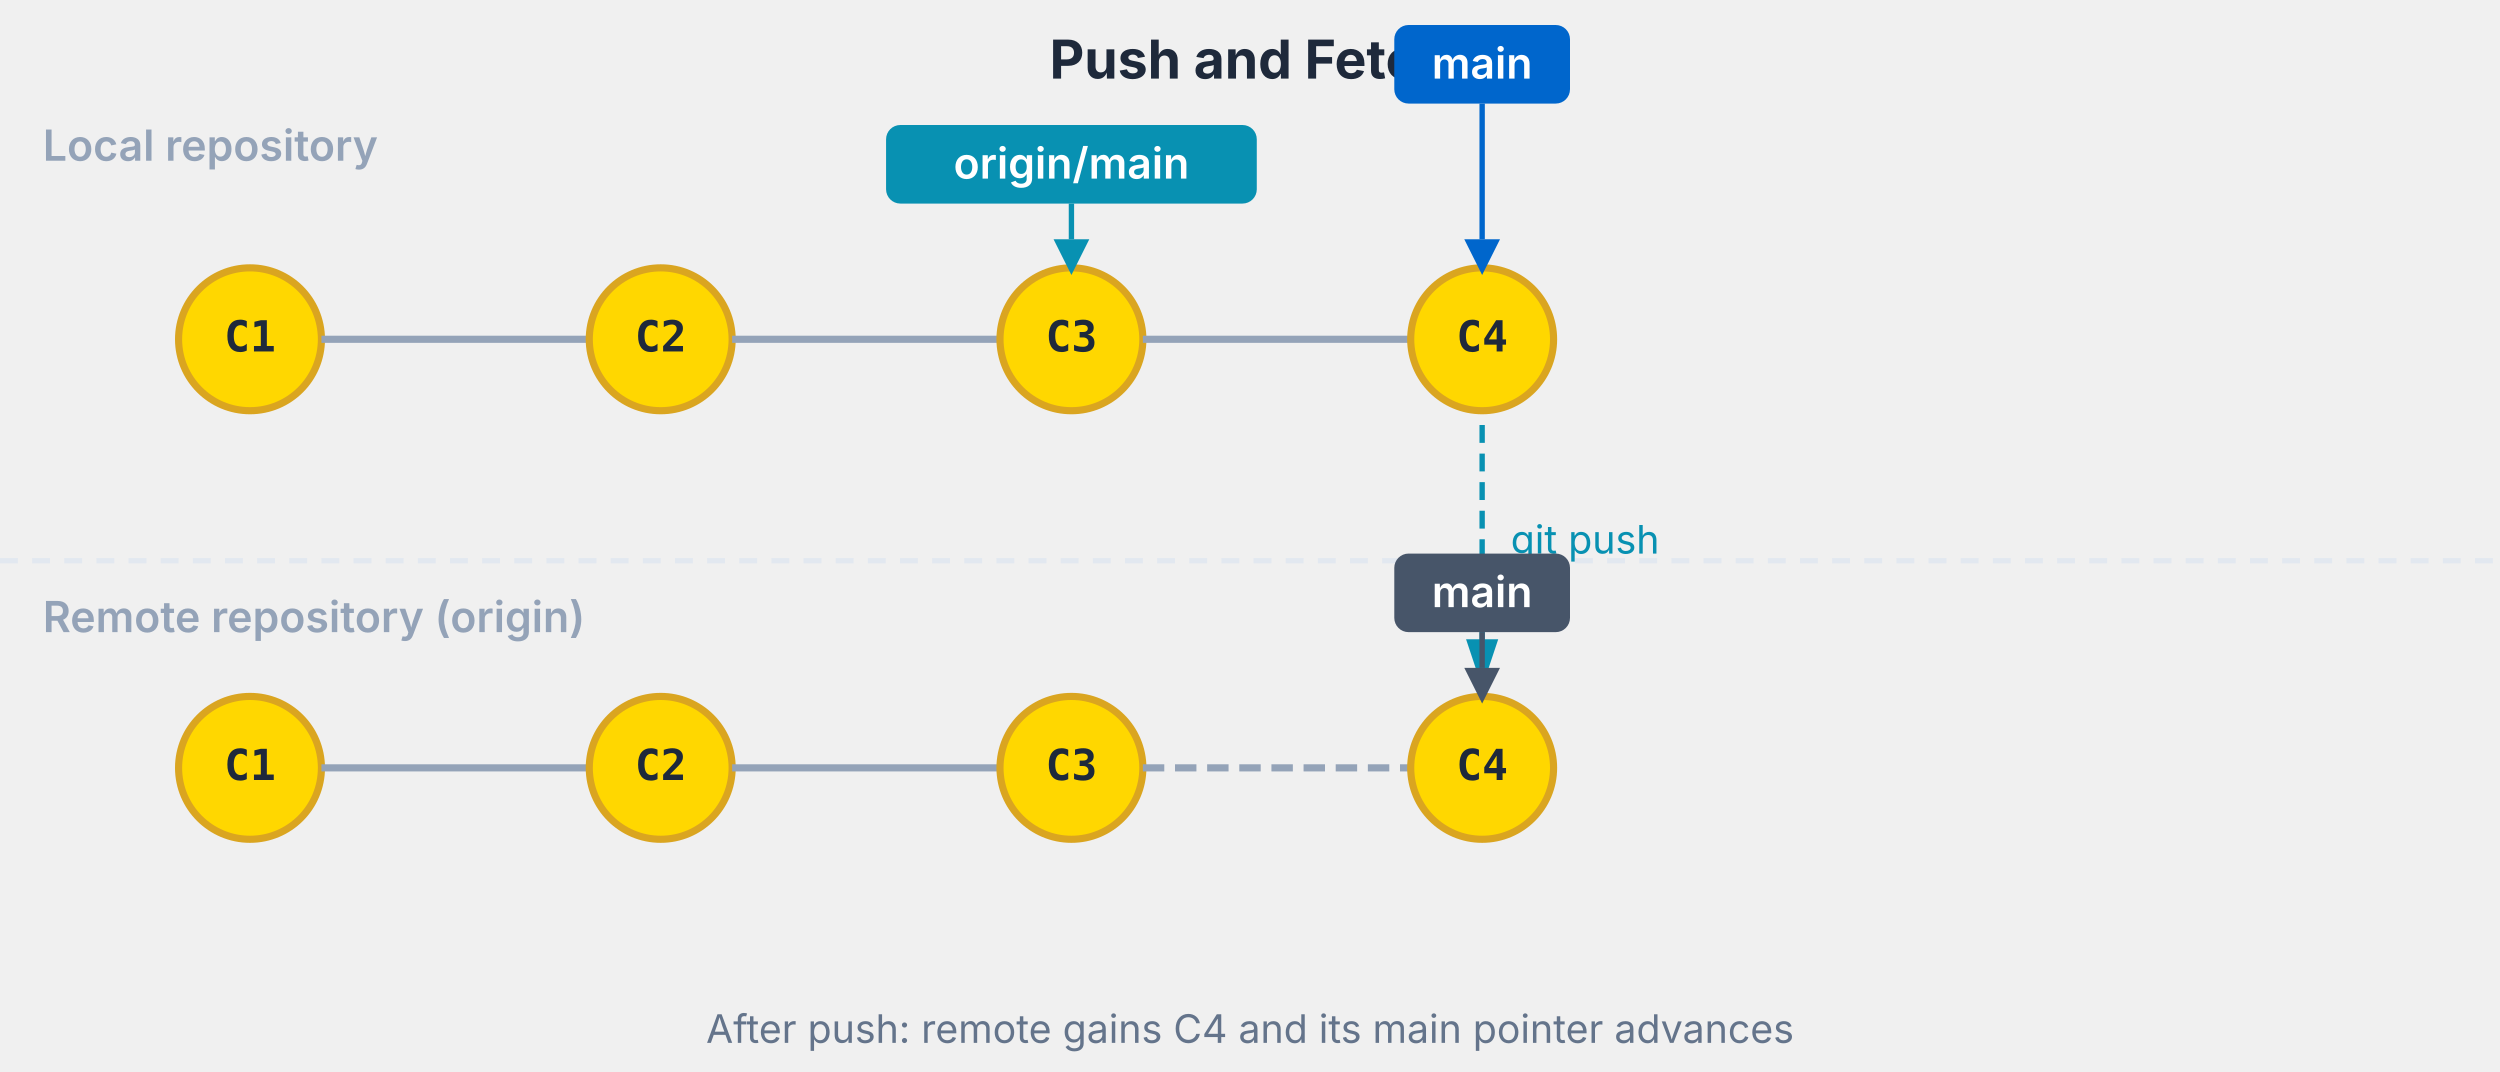
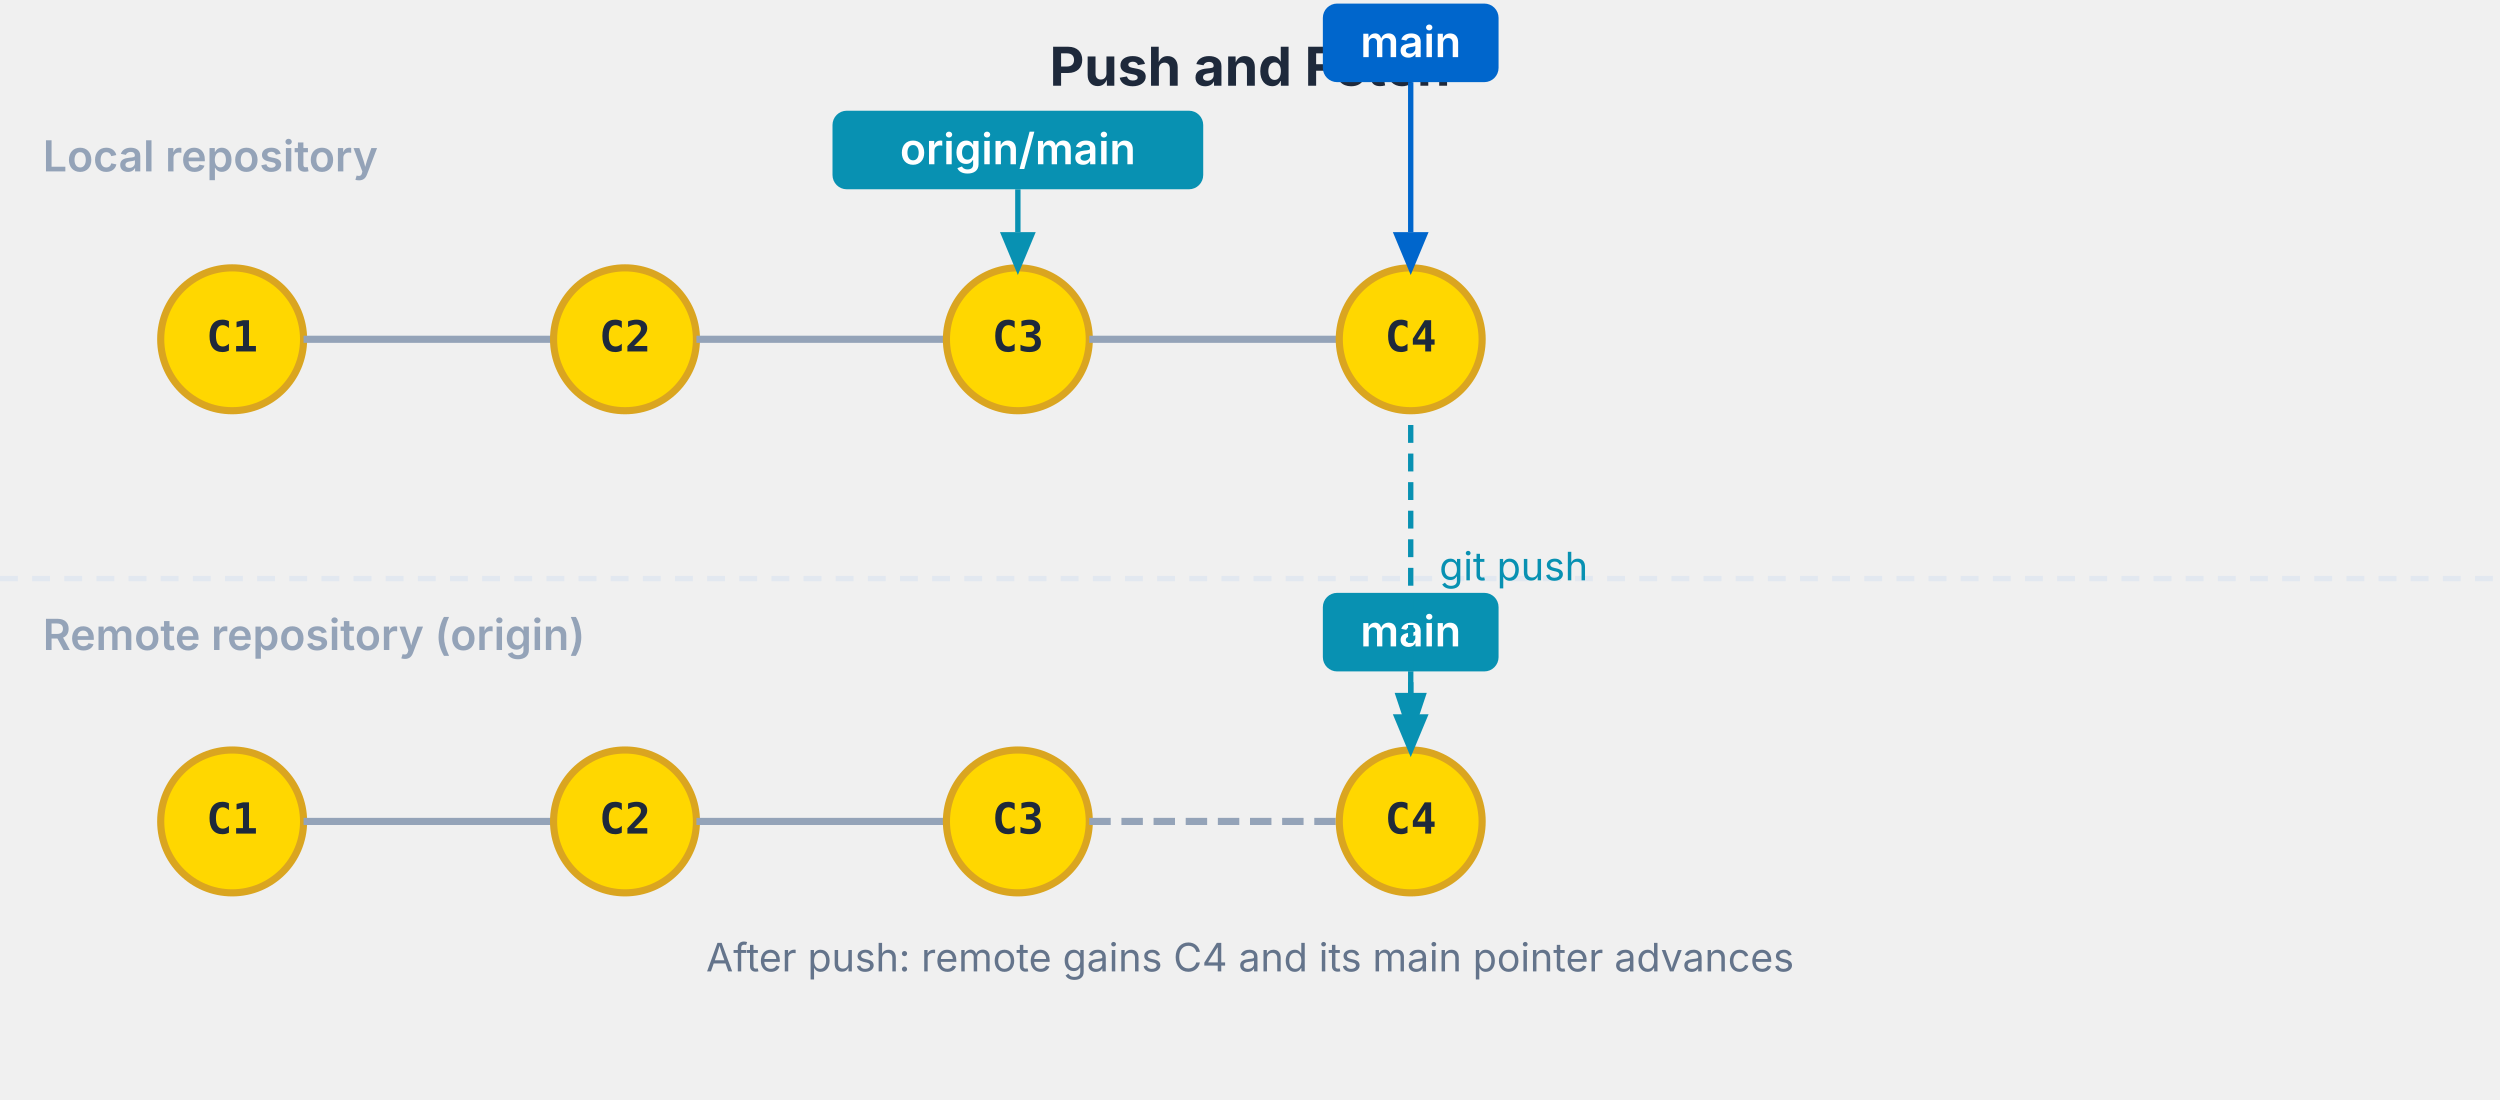
- <svg xmlns="http://www.w3.org/2000/svg" viewBox="0 0 700 300">
-   <text x="350" y="22" font-family="-apple-system, BlinkMacSystemFont, 'Segoe UI', sans-serif" font-size="15" font-weight="bold" text-anchor="middle" fill="#1e293b">Push and Fetch</text>
-   <text x="12" y="45" font-family="-apple-system, BlinkMacSystemFont, 'Segoe UI', sans-serif" font-size="12" font-weight="600" fill="#94a3b8">Local repository</text>
-   <line x1="0" y1="157" x2="700" y2="157" stroke="#e2e8f0" stroke-width="1.5" stroke-dasharray="5,4" />
-   <text x="12" y="177" font-family="-apple-system, BlinkMacSystemFont, 'Segoe UI', sans-serif" font-size="12" font-weight="600" fill="#94a3b8">Remote repository (origin)</text>
-   <circle cx="70" cy="95" r="20" fill="#FFD700" stroke="#DAA520" stroke-width="2" opacity="1" />
-   <text x="70" y="95" font-family="monospace" font-size="12" font-weight="bold" text-anchor="middle" dominant-baseline="middle" fill="#1e293b" opacity="1">C1</text>
-   <line x1="90" y1="95" x2="165" y2="95" stroke="#94a3b8" stroke-width="2" fill="none" />
-   <circle cx="185" cy="95" r="20" fill="#FFD700" stroke="#DAA520" stroke-width="2" opacity="1" />
-   <text x="185" y="95" font-family="monospace" font-size="12" font-weight="bold" text-anchor="middle" dominant-baseline="middle" fill="#1e293b" opacity="1">C2</text>
-   <line x1="205" y1="95" x2="280" y2="95" stroke="#94a3b8" stroke-width="2" fill="none" />
-   <circle cx="300" cy="95" r="20" fill="#FFD700" stroke="#DAA520" stroke-width="2" opacity="1" />
-   <text x="300" y="95" font-family="monospace" font-size="12" font-weight="bold" text-anchor="middle" dominant-baseline="middle" fill="#1e293b" opacity="1">C3</text>
-   <line x1="320" y1="95" x2="395" y2="95" stroke="#94a3b8" stroke-width="2" fill="none" />
-   <circle cx="415" cy="95" r="20" fill="#FFD700" stroke="#DAA520" stroke-width="2" opacity="1" />
-   <text x="415" y="95" font-family="monospace" font-size="12" font-weight="bold" text-anchor="middle" dominant-baseline="middle" fill="#1e293b" opacity="1">C4</text>
-   <rect x="390.4" y="7.0" width="49.2" height="22" rx="4" fill="#0066CC" />
-   <text x="415" y="22.0" font-family="-apple-system, BlinkMacSystemFont, 'Segoe UI', sans-serif" font-size="12" font-weight="600" text-anchor="middle" fill="white">main</text>
-   <line x1="415" y1="29" x2="415" y2="67.0" stroke="#0066CC" stroke-width="1.5" />
-   <polygon points="410,67.0 420,67.0 415,77.0" fill="#0066CC" />
-   <rect x="248.1" y="35.0" width="103.8" height="22" rx="4" fill="#0891B2" />
-   <text x="300" y="50.0" font-family="-apple-system, BlinkMacSystemFont, 'Segoe UI', sans-serif" font-size="12" font-weight="600" text-anchor="middle" fill="white">origin/main</text>
-   <line x1="300" y1="57" x2="300" y2="67.0" stroke="#0891B2" stroke-width="1.5" />
-   <polygon points="295,67.0 305,67.0 300,77.0" fill="#0891B2" />
-   <circle cx="70" cy="215" r="20" fill="#FFD700" stroke="#DAA520" stroke-width="2" opacity="1" />
-   <text x="70" y="215" font-family="monospace" font-size="12" font-weight="bold" text-anchor="middle" dominant-baseline="middle" fill="#1e293b" opacity="1">C1</text>
-   <line x1="90" y1="215" x2="165" y2="215" stroke="#94a3b8" stroke-width="2" fill="none" />
-   <circle cx="185" cy="215" r="20" fill="#FFD700" stroke="#DAA520" stroke-width="2" opacity="1" />
-   <text x="185" y="215" font-family="monospace" font-size="12" font-weight="bold" text-anchor="middle" dominant-baseline="middle" fill="#1e293b" opacity="1">C2</text>
-   <line x1="205" y1="215" x2="280" y2="215" stroke="#94a3b8" stroke-width="2" fill="none" />
-   <circle cx="300" cy="215" r="20" fill="#FFD700" stroke="#DAA520" stroke-width="2" opacity="1" />
-   <text x="300" y="215" font-family="monospace" font-size="12" font-weight="bold" text-anchor="middle" dominant-baseline="middle" fill="#1e293b" opacity="1">C3</text>
+ <svg xmlns="http://www.w3.org/2000/svg" viewBox="0 0 700 308">
+   <text x="350" y="24" font-family="-apple-system, BlinkMacSystemFont, 'Segoe UI', sans-serif" font-size="15" font-weight="bold" text-anchor="middle" fill="#1e293b">Push and Fetch</text>
+   <text x="12" y="48" font-family="-apple-system, BlinkMacSystemFont, 'Segoe UI', sans-serif" font-size="12" font-weight="600" fill="#94a3b8">Local repository</text>
+   <circle cx="65" cy="95" r="20" fill="#FFD700" stroke="#DAA520" stroke-width="2" />
+   <text x="65" y="95" font-family="monospace" font-size="12" font-weight="bold" text-anchor="middle" dominant-baseline="middle" fill="#1e293b">C1</text>
+   <line x1="85" y1="95" x2="155" y2="95" stroke="#94a3b8" stroke-width="2" fill="none" />
+   <circle cx="175" cy="95" r="20" fill="#FFD700" stroke="#DAA520" stroke-width="2" />
+   <text x="175" y="95" font-family="monospace" font-size="12" font-weight="bold" text-anchor="middle" dominant-baseline="middle" fill="#1e293b">C2</text>
+   <line x1="195" y1="95" x2="265" y2="95" stroke="#94a3b8" stroke-width="2" fill="none" />
+   <circle cx="285" cy="95" r="20" fill="#FFD700" stroke="#DAA520" stroke-width="2" />
+   <text x="285" y="95" font-family="monospace" font-size="12" font-weight="bold" text-anchor="middle" dominant-baseline="middle" fill="#1e293b">C3</text>
+   <line x1="305" y1="95" x2="375" y2="95" stroke="#94a3b8" stroke-width="2" fill="none" />
+   <circle cx="395" cy="95" r="20" fill="#FFD700" stroke="#DAA520" stroke-width="2" />
+   <text x="395" y="95" font-family="monospace" font-size="12" font-weight="bold" text-anchor="middle" dominant-baseline="middle" fill="#1e293b">C4</text>
+   <rect x="370.4" y="1" width="49.2" height="22" rx="4" fill="#0066CC" />
+   <text x="395" y="16" font-family="-apple-system, BlinkMacSystemFont, 'Segoe UI', sans-serif" font-size="12" font-weight="600" text-anchor="middle" fill="white">main</text>
+   <line x1="395" y1="23" x2="395" y2="65" stroke="#0066CC" stroke-width="1.5" />
+   <polygon points="390,65 400,65 395,77" fill="#0066CC" />
+   <rect x="233.1" y="31" width="103.8" height="22" rx="4" fill="#0891B2" />
+   <text x="285" y="46" font-family="-apple-system, BlinkMacSystemFont, 'Segoe UI', sans-serif" font-size="12" font-weight="600" text-anchor="middle" fill="white">origin/main</text>
+   <line x1="285" y1="53" x2="285" y2="65" stroke="#0891B2" stroke-width="1.5" />
+   <polygon points="280,65 290,65 285,77" fill="#0891B2" />
+   <line x1="0" y1="162" x2="700" y2="162" stroke="#e2e8f0" stroke-width="1.5" stroke-dasharray="5,4" />
+   <text x="12" y="182" font-family="-apple-system, BlinkMacSystemFont, 'Segoe UI', sans-serif" font-size="12" font-weight="600" fill="#94a3b8">Remote repository (origin)</text>
+   <circle cx="65" cy="230" r="20" fill="#FFD700" stroke="#DAA520" stroke-width="2" />
+   <text x="65" y="230" font-family="monospace" font-size="12" font-weight="bold" text-anchor="middle" dominant-baseline="middle" fill="#1e293b">C1</text>
+   <line x1="85" y1="230" x2="155" y2="230" stroke="#94a3b8" stroke-width="2" fill="none" />
+   <circle cx="175" cy="230" r="20" fill="#FFD700" stroke="#DAA520" stroke-width="2" />
+   <text x="175" y="230" font-family="monospace" font-size="12" font-weight="bold" text-anchor="middle" dominant-baseline="middle" fill="#1e293b">C2</text>
+   <line x1="195" y1="230" x2="265" y2="230" stroke="#94a3b8" stroke-width="2" fill="none" />
+   <circle cx="285" cy="230" r="20" fill="#FFD700" stroke="#DAA520" stroke-width="2" />
+   <text x="285" y="230" font-family="monospace" font-size="12" font-weight="bold" text-anchor="middle" dominant-baseline="middle" fill="#1e293b">C3</text>
+   <line x1="305" y1="230" x2="375" y2="230" stroke="#94a3b8" stroke-width="2" stroke-dasharray="6,3" fill="none" />
+   <circle cx="395" cy="230" r="20" fill="#FFD700" stroke="#DAA520" stroke-width="2" />
+   <text x="395" y="230" font-family="monospace" font-size="12" font-weight="bold" text-anchor="middle" dominant-baseline="middle" fill="#1e293b">C4</text>
+   <rect x="370.4" y="166" width="49.2" height="22" rx="4" fill="#0891B2" />
+   <text x="395" y="181" font-family="-apple-system, BlinkMacSystemFont, 'Segoe UI', sans-serif" font-size="12" font-weight="600" text-anchor="middle" fill="white">main</text>
+   <line x1="395" y1="188" x2="395" y2="200" stroke="#0891B2" stroke-width="1.5" />
+   <polygon points="390,200 400,200 395,212" fill="#0891B2" />
  <defs>
-     <marker id="push-arrow" markerWidth="9" markerHeight="9" refX="8" refY="3" orient="auto">
+     <marker id="push-arr" markerWidth="9" markerHeight="9" refX="8" refY="3" orient="auto">
      <polygon points="0 0,9 3,0 6" fill="#0891B2" />
    </marker>
  </defs>
-   <path d="M 415 119 C 415 155 415 155 415 191" stroke="#0891B2" stroke-width="1.5" stroke-dasharray="5,3" fill="none" marker-end="url(#push-arrow)" />
-   <text x="423" y="155" font-family="-apple-system, BlinkMacSystemFont, 'Segoe UI', sans-serif" font-size="11" fill="#0891B2" text-anchor="start">git push</text>
-   <line x1="320" y1="215" x2="395" y2="215" stroke="#94a3b8" stroke-width="2" stroke-dasharray="6,3" fill="none" />
-   <circle cx="415" cy="215" r="20" fill="#FFD700" stroke="#DAA520" stroke-width="2" opacity="1" />
-   <text x="415" y="215" font-family="monospace" font-size="12" font-weight="bold" text-anchor="middle" dominant-baseline="middle" fill="#1e293b" opacity="1">C4</text>
-   <rect x="390.4" y="155.0" width="49.2" height="22" rx="4" fill="#475569" />
-   <text x="415" y="170.0" font-family="-apple-system, BlinkMacSystemFont, 'Segoe UI', sans-serif" font-size="12" font-weight="600" text-anchor="middle" fill="white">main</text>
-   <line x1="415" y1="177" x2="415" y2="187.0" stroke="#475569" stroke-width="1.5" />
-   <polygon points="410,187.0 420,187.0 415,197.0" fill="#475569" />
-   <text x="350" y="292" font-family="-apple-system, BlinkMacSystemFont, 'Segoe UI', sans-serif" font-size="11" fill="#64748b" text-anchor="middle">After push: remote gains C4 and its main pointer advances</text>
+   <path d="M 395 119 L 395 206" stroke="#0891B2" stroke-width="1.5" stroke-dasharray="5,3" fill="none" marker-end="url(#push-arr)" />
+   <text x="403" y="162.5" font-family="-apple-system, BlinkMacSystemFont, 'Segoe UI', sans-serif" font-size="11" fill="#0891B2">git push</text>
+   <text x="350" y="272" font-family="-apple-system, BlinkMacSystemFont, 'Segoe UI', sans-serif" font-size="11" fill="#64748b" text-anchor="middle">After push: remote gains C4 and its main pointer advances</text>
</svg>
